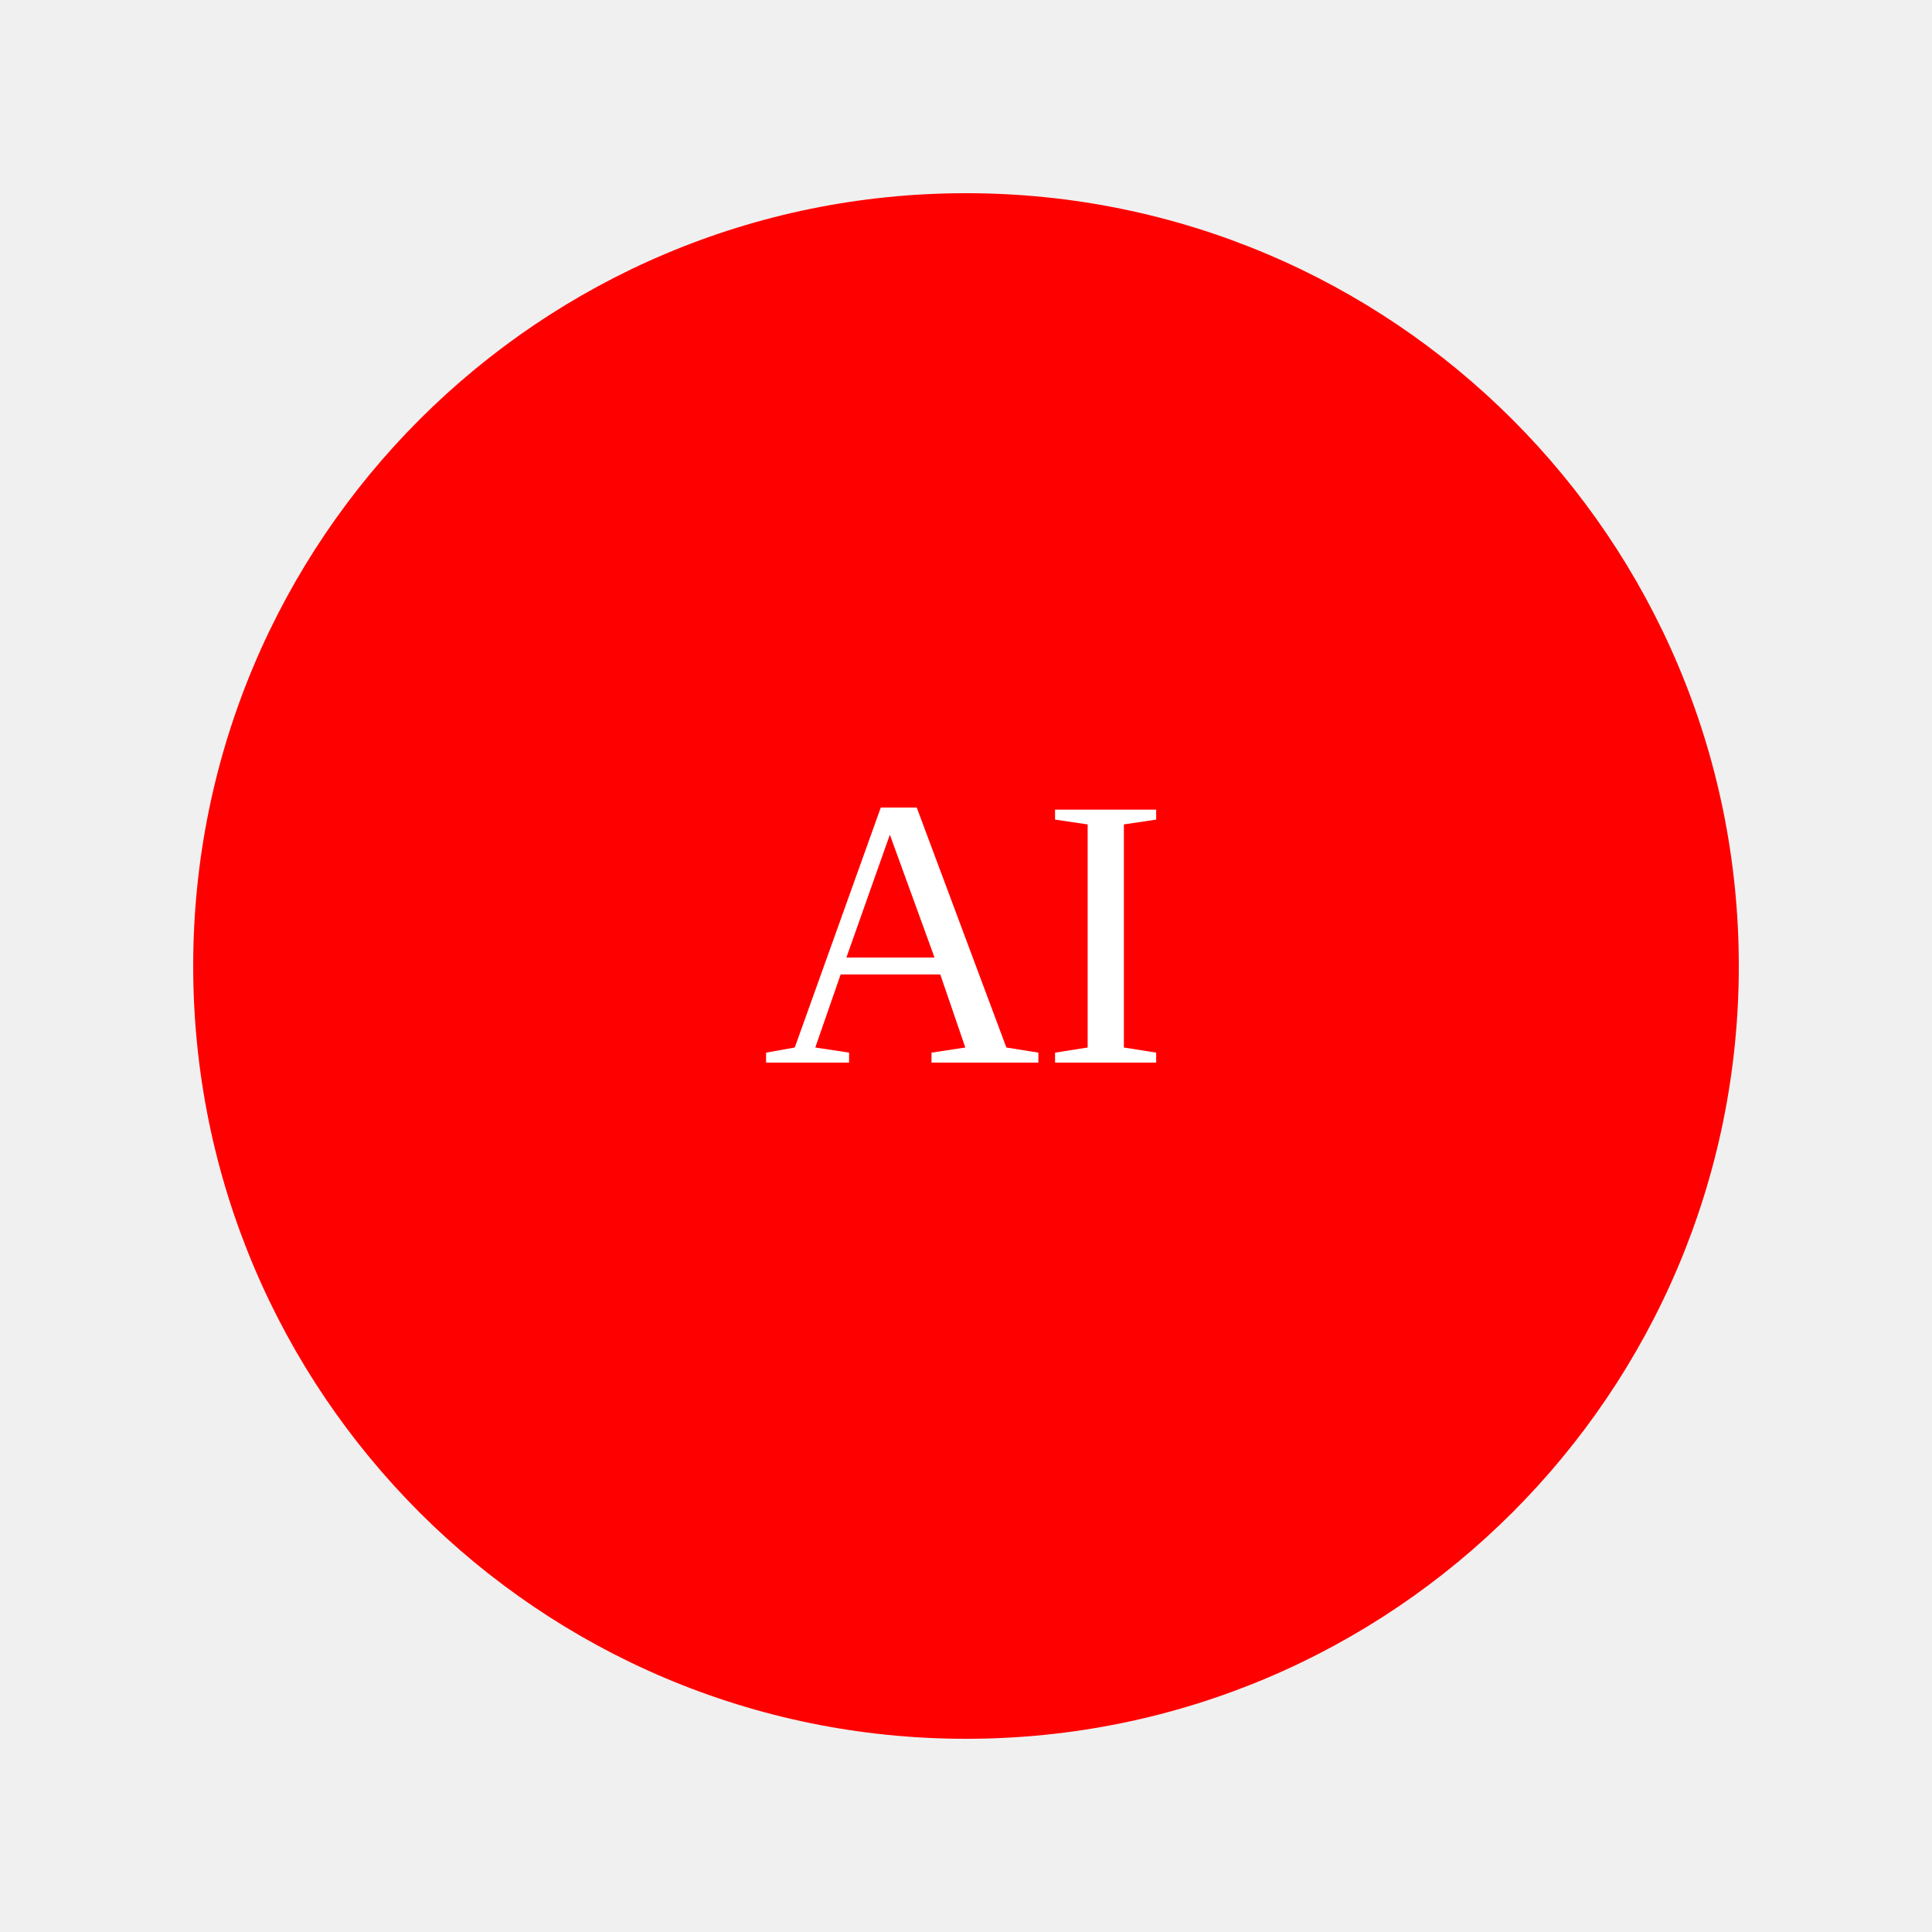
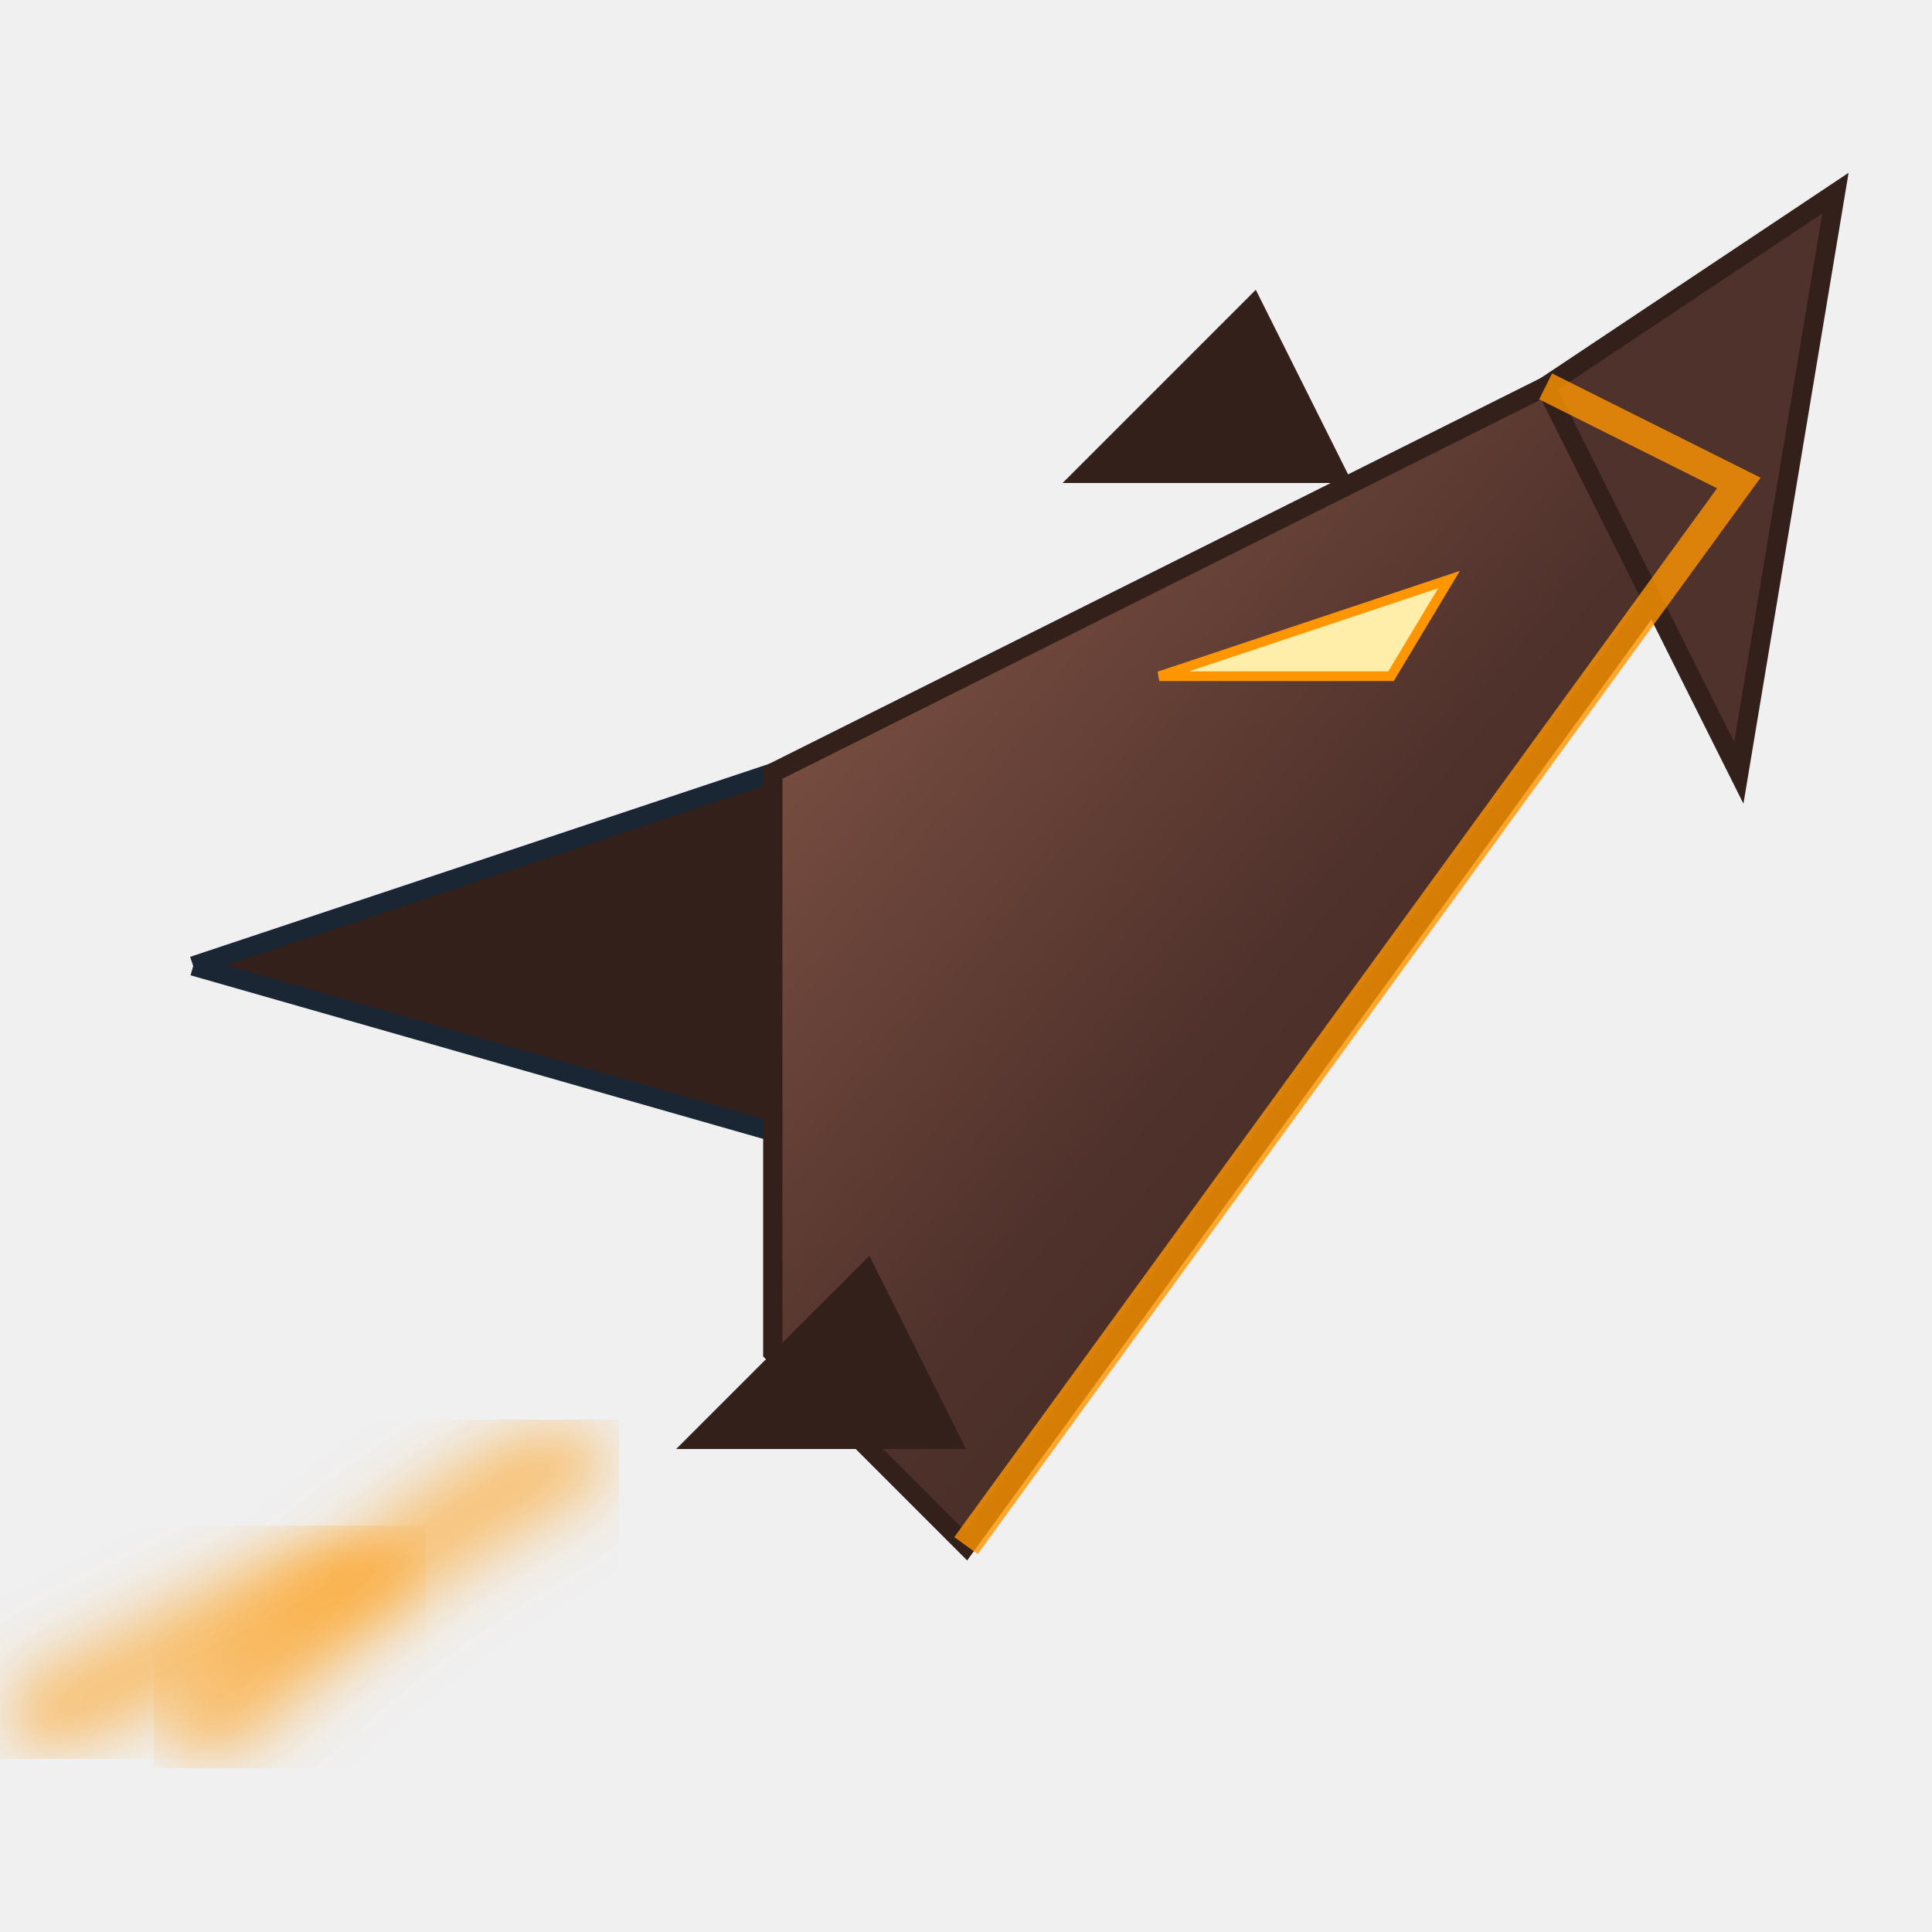
- <svg xmlns="http://www.w3.org/2000/svg" width="100" height="100">
-   <circle cx="50" cy="50" r="40" fill="red" />
-   <text x="50" y="55" font-size="20" text-anchor="middle" fill="white">AI</text>
+ <svg xmlns="http://www.w3.org/2000/svg" viewBox="0 0 100 100">
+   <defs>
+     <linearGradient id="bodyGradRed" x1="0%" y1="0%" x2="100%" y2="100%">
+       <stop offset="0%" stop-color="#8a5a4a" />
+       <stop offset="50%" stop-color="#50322c" />
+       <stop offset="100%" stop-color="#34201a" />
+     </linearGradient>
+     <filter id="afterburnerRed">
+       <feGaussianBlur stdDeviation="2" />
+     </filter>
+   </defs>
+   <g>
+     <path d="M20 80 Q10 85, 0 90" stroke="#ff9500" stroke-width="3" stroke-linecap="round" filter="url(#afterburnerRed)" opacity="0.8" />
+     <path d="M30 75 Q20 80, 10 90" stroke="#ff9500" stroke-width="3" stroke-linecap="round" filter="url(#afterburnerRed)" opacity="0.8" />
+     <path d="M10 50 L40 40 L45 60 L10 50" fill="#34201a" stroke="#1a2634" />
+     <path d="M40 40 L80 20 L90 25 L50 80 L40 70 Z" fill="url(#bodyGradRed)" stroke="#34201a" />
+     <path d="M80 20 L95 10 L90 40 L80 20" fill="#50322c" stroke="#34201a" />
+     <path d="M60 35 L75 30 L72 35 Z" fill="#ffeeaa" stroke="#ff9500" stroke-width="0.5" />
+     <path d="M45 65 L35 75 L50 75 Z" fill="#34201a" />
+     <path d="M55 25 L65 15 L70 25 Z" fill="#34201a" />
+     <path d="M80 20 L90 25 L50 80" fill="none" stroke="#ff9500" stroke-width="1.5" stroke-opacity="0.8" />
+   </g>
</svg>
